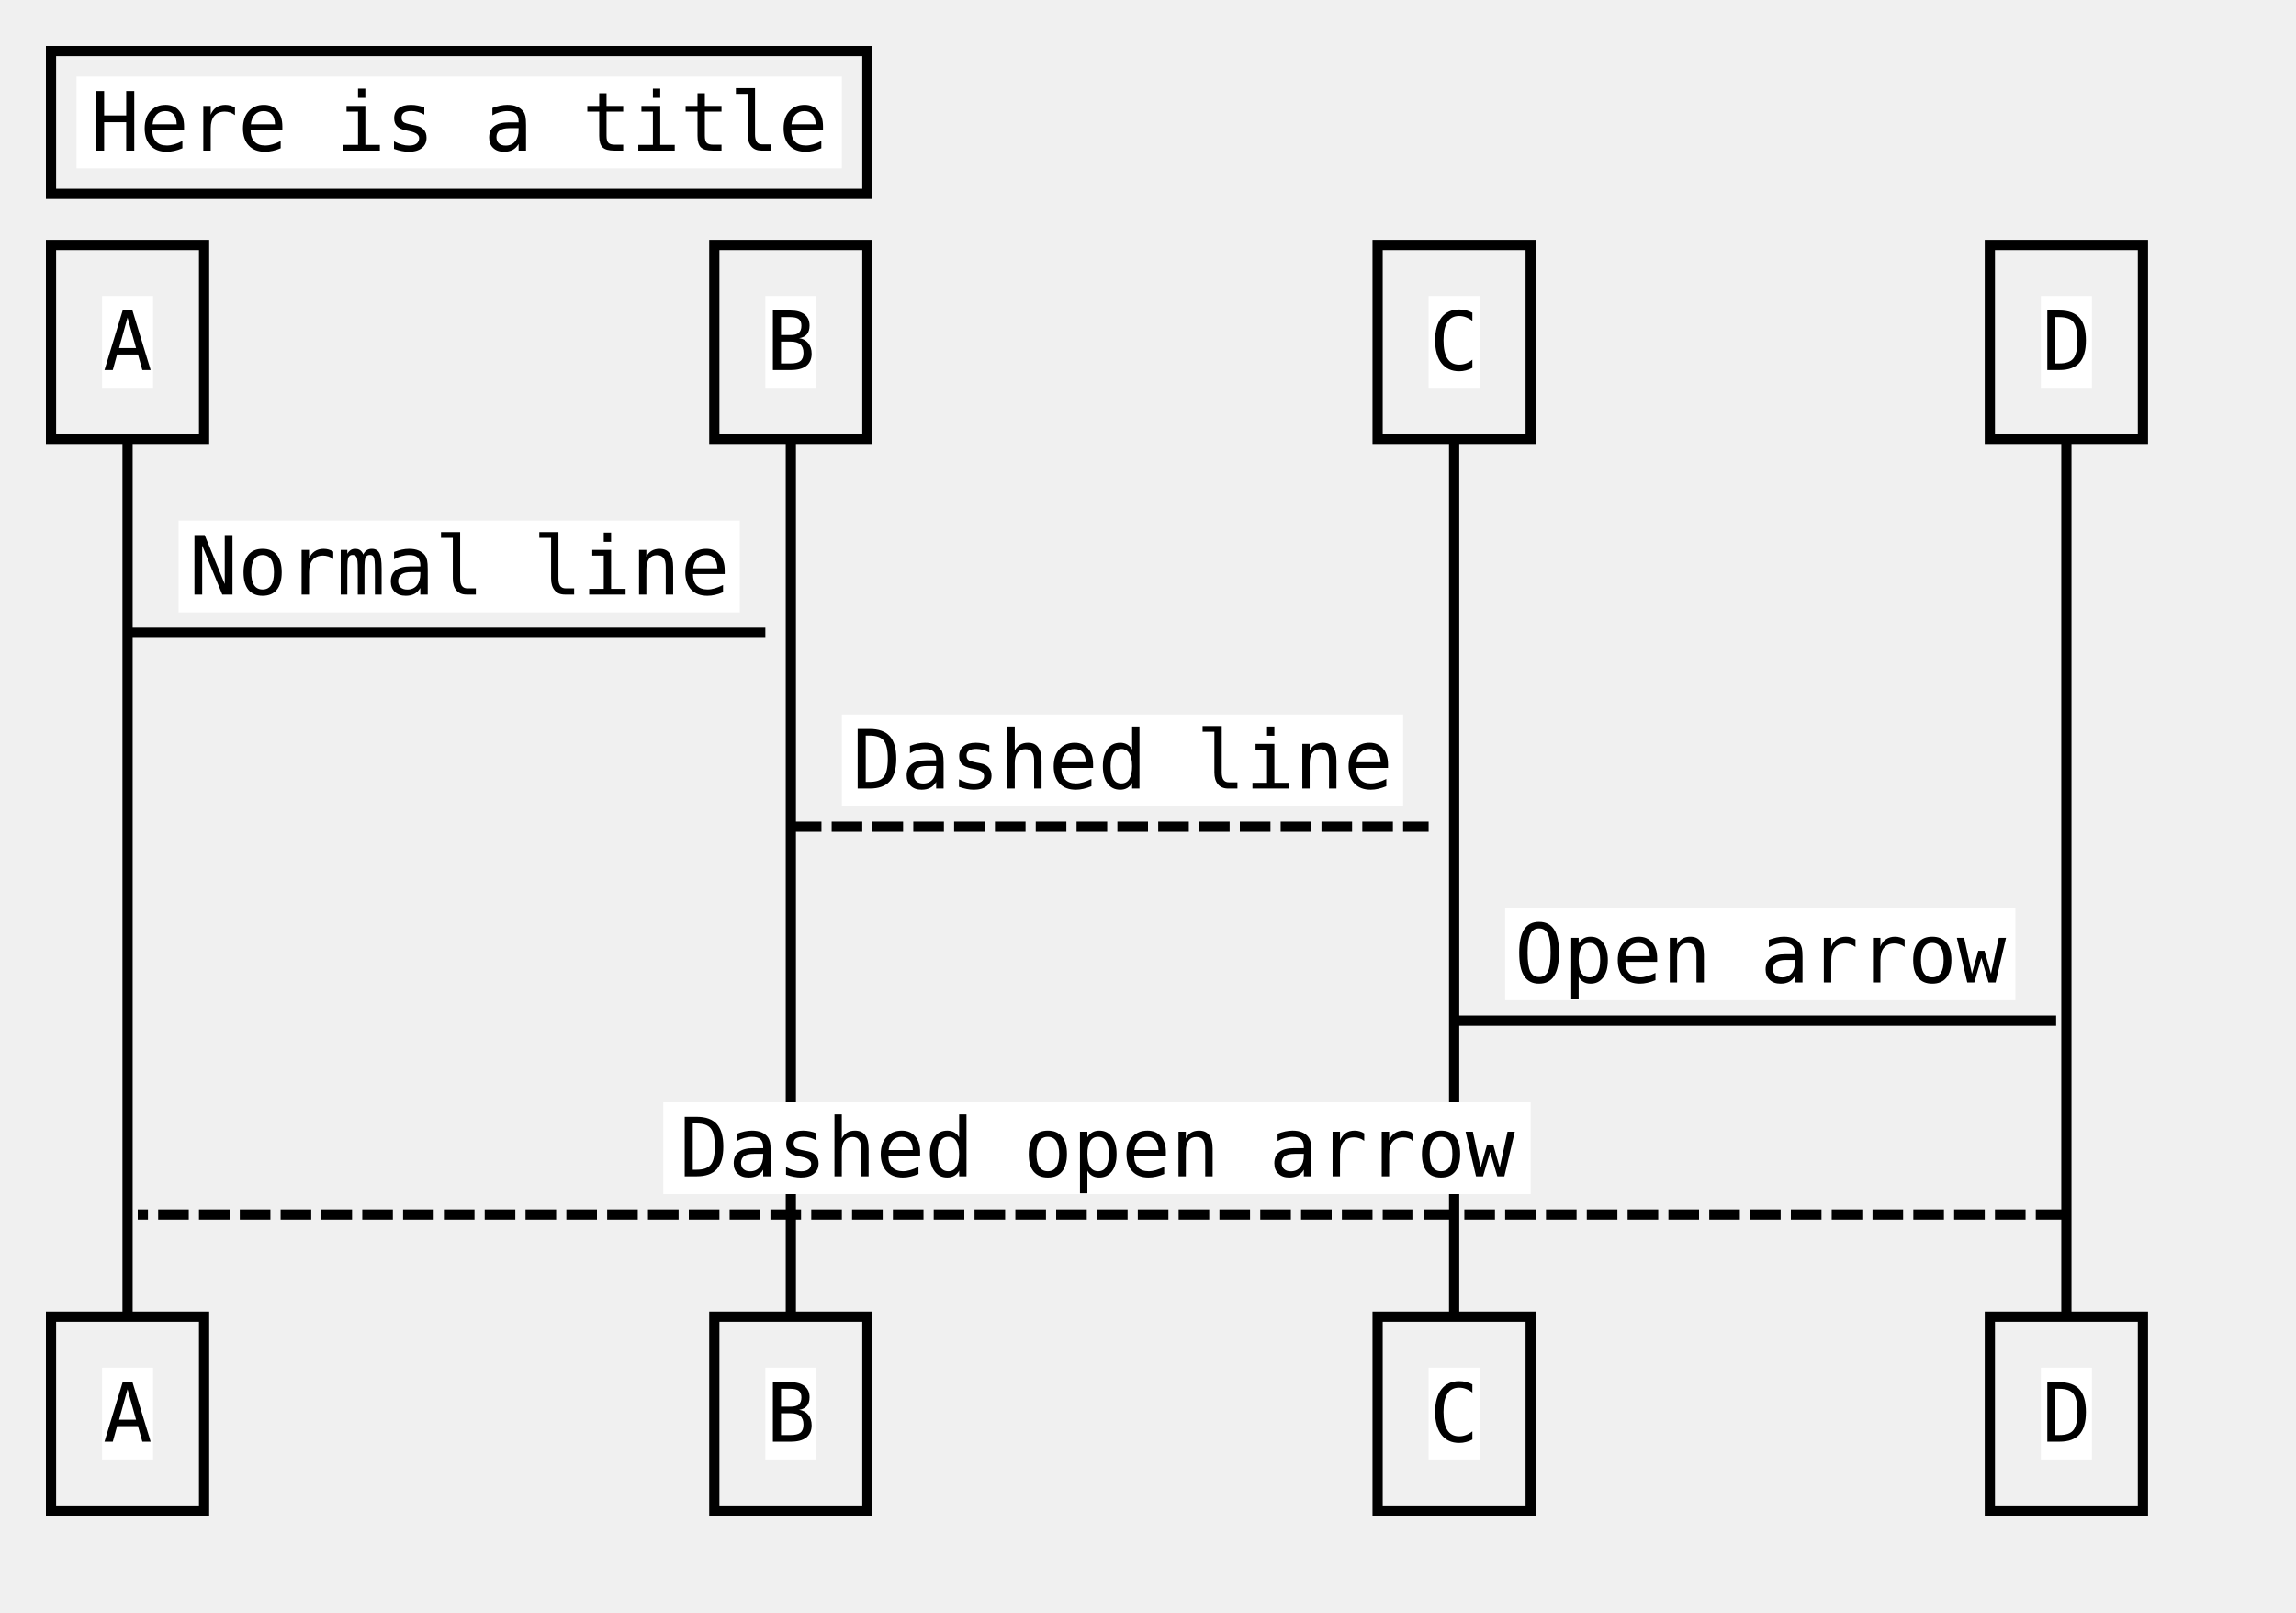
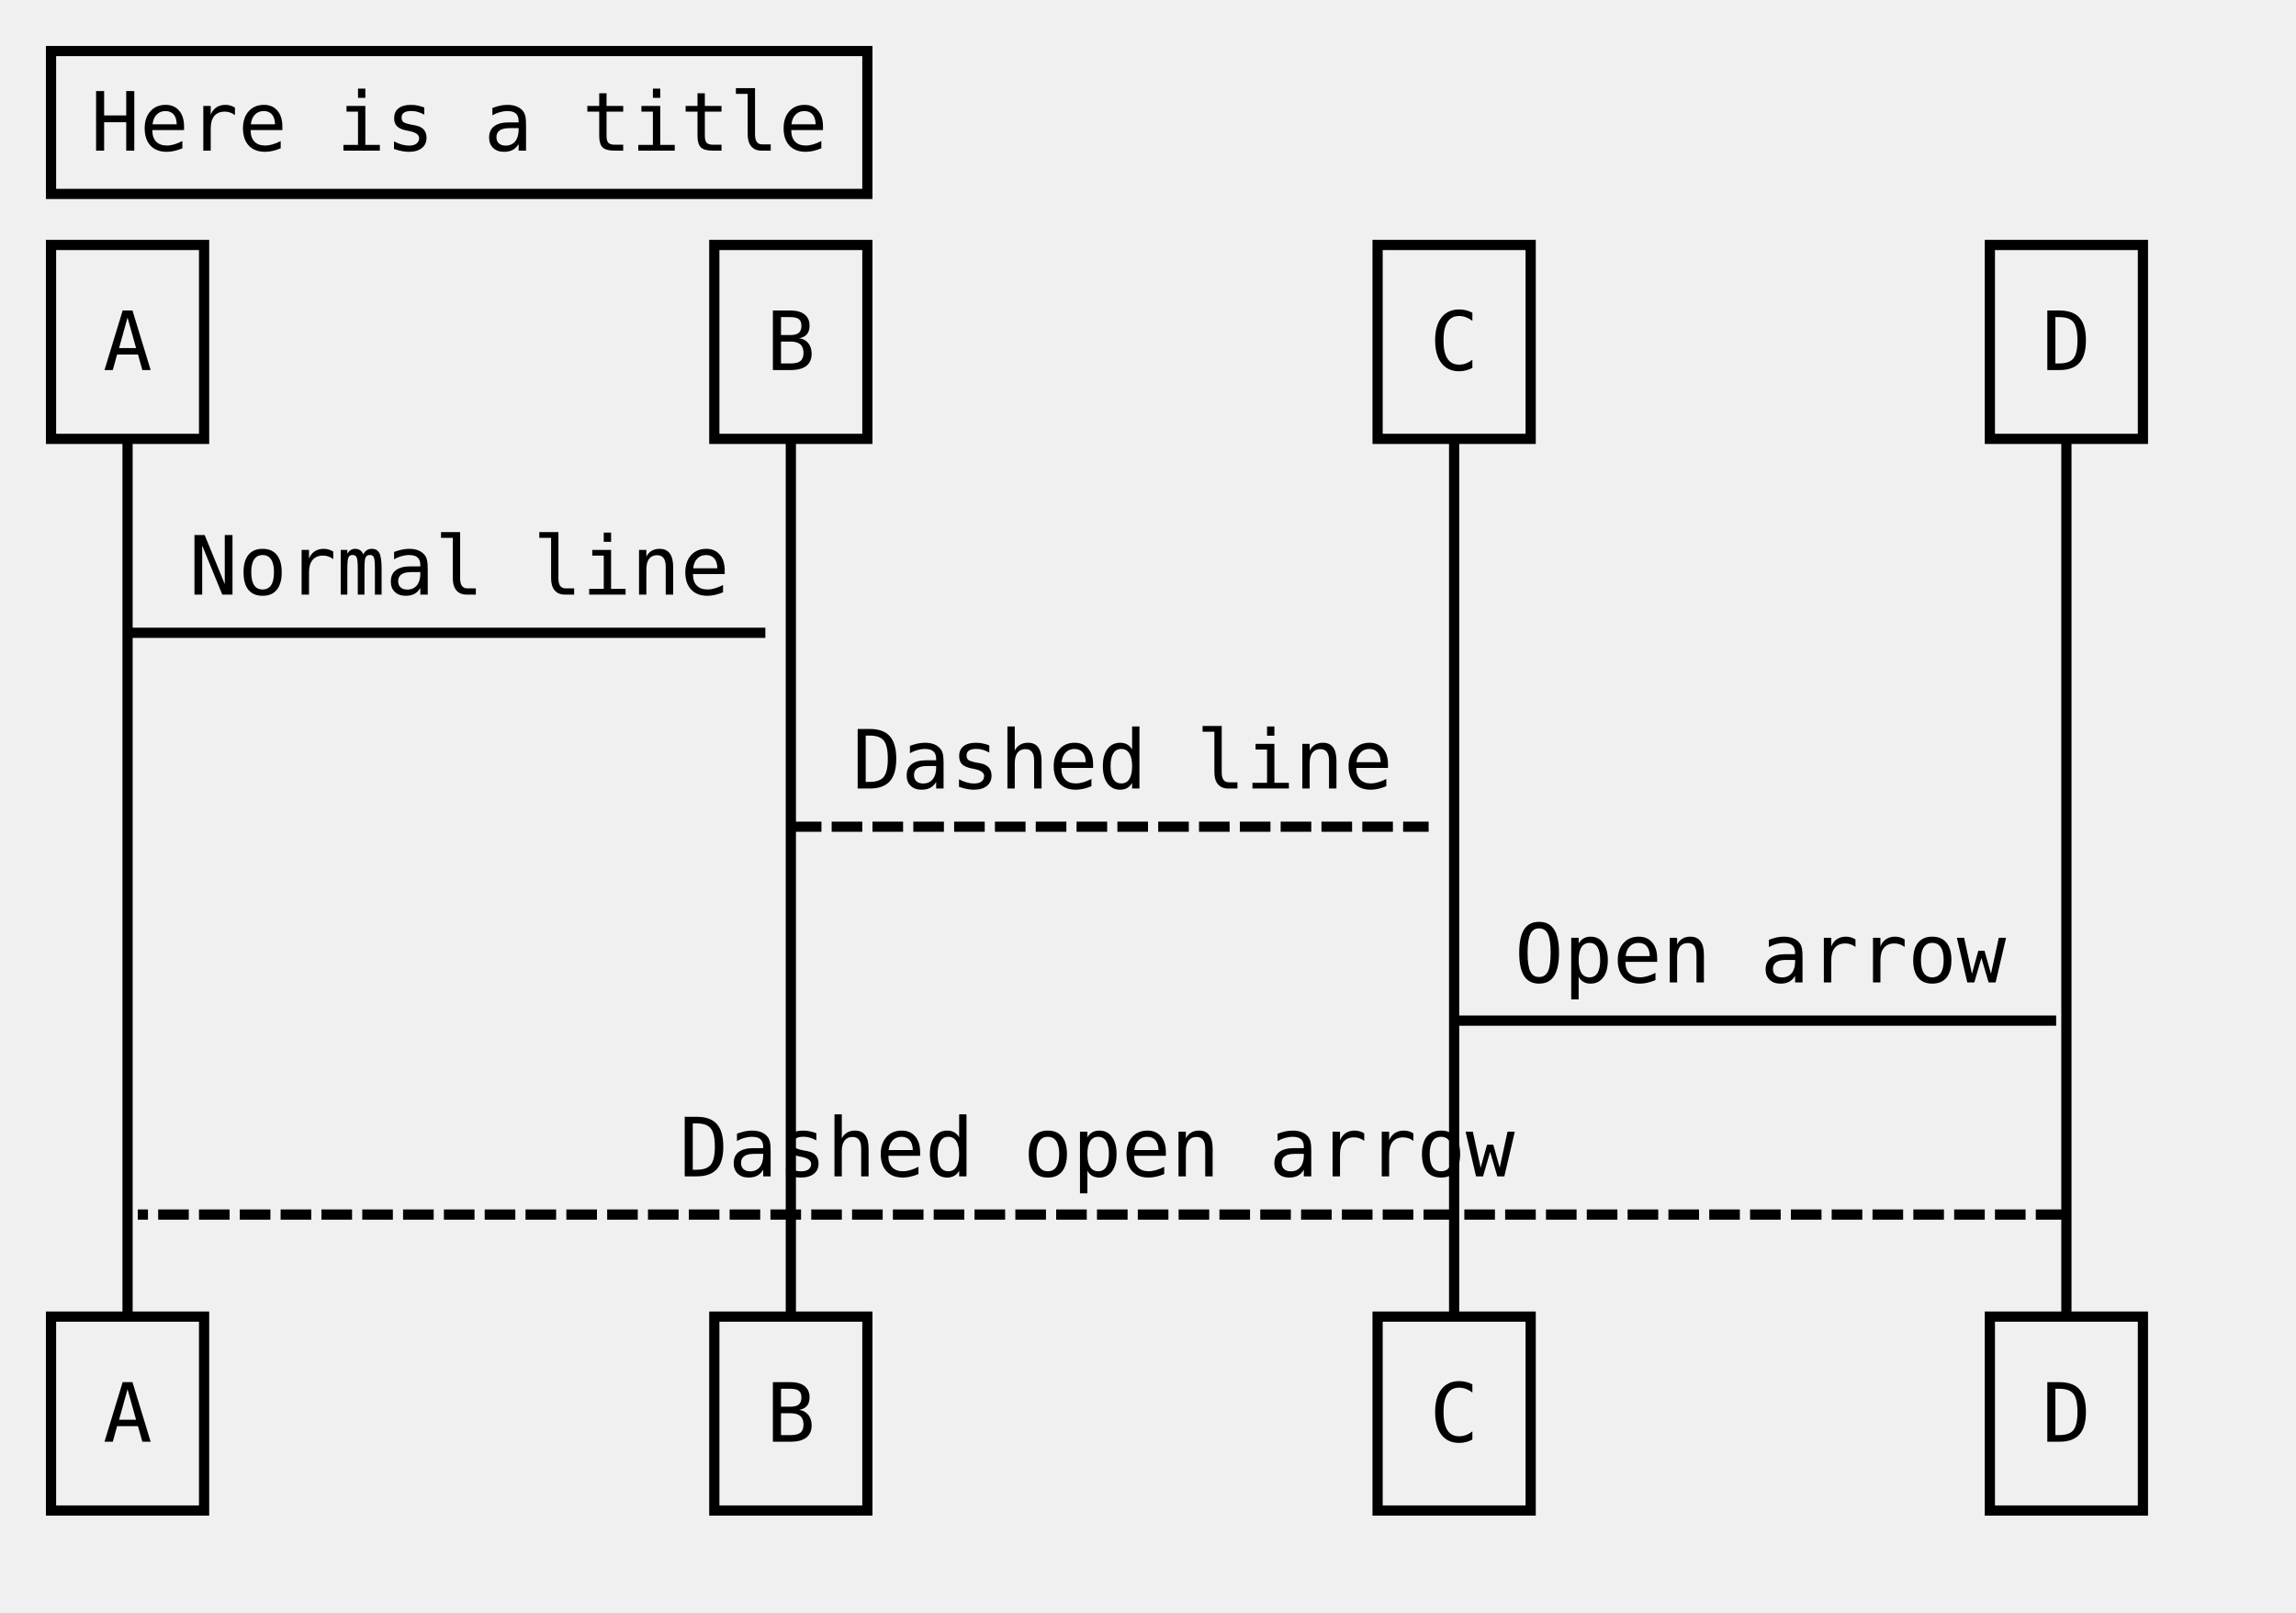
<svg xmlns="http://www.w3.org/2000/svg" width="450" height="316">
  <source>Title: Here is a title
A-&gt;B: Normal line
B--&gt;C: Dashed line
C-&gt;&gt;D: Open arrow
D--&gt;&gt;A: Dashed open arrow</source>
  <defs style="-webkit-tap-highlight-color: rgba(0, 0, 0, 0);" />
  <rect x="10" y="10" width="160" height="28" r="0" rx="0" ry="0" fill="none" stroke="#000000" stroke-width="2" style="-webkit-tap-highlight-color: rgba(0, 0, 0, 0);" />
-   <rect x="15" y="15" width="150" height="18" r="0" rx="0" ry="0" fill="#ffffff" stroke="none" style="-webkit-tap-highlight-color: rgba(0, 0, 0, 0);" />
+   <rect x="15" y="15" width="150" height="18" r="0" rx="0" ry="0" fill="none" stroke="none" style="-webkit-tap-highlight-color: rgba(0, 0, 0, 0);" />
  <text x="90" y="24" text-anchor="middle" font="10px &quot;Arial&quot;" stroke="none" fill="#000000" style="-webkit-tap-highlight-color: rgba(0, 0, 0, 0); text-anchor: middle; font-style: normal; font-variant: normal; font-weight: normal; font-size: 16px; line-height: normal; font-family: 'Andale Mono', monospace;" font-size="16px" font-family="Andale Mono, monospace">
    <tspan style="-webkit-tap-highlight-color: rgba(0, 0, 0, 0);" dy="5.516">Here is a title</tspan>
  </text>
  <rect x="10" y="48" width="30" height="38" r="0" rx="0" ry="0" fill="none" stroke="#000000" stroke-width="2" style="-webkit-tap-highlight-color: rgba(0, 0, 0, 0);" />
-   <rect x="20" y="58" width="10" height="18" r="0" rx="0" ry="0" fill="#ffffff" stroke="none" style="-webkit-tap-highlight-color: rgba(0, 0, 0, 0);" />
+   <rect x="20" y="58" width="10" height="18" r="0" rx="0" ry="0" fill="none" stroke="none" style="-webkit-tap-highlight-color: rgba(0, 0, 0, 0);" />
  <text x="25" y="67" text-anchor="middle" font="10px &quot;Arial&quot;" stroke="none" fill="#000000" style="-webkit-tap-highlight-color: rgba(0, 0, 0, 0); text-anchor: middle; font-style: normal; font-variant: normal; font-weight: normal; font-size: 16px; line-height: normal; font-family: 'Andale Mono', monospace;" font-size="16px" font-family="Andale Mono, monospace">
    <tspan dy="5.516" style="-webkit-tap-highlight-color: rgba(0, 0, 0, 0);">A</tspan>
  </text>
  <rect x="10" y="258" width="30" height="38" r="0" rx="0" ry="0" fill="none" stroke="#000000" stroke-width="2" style="-webkit-tap-highlight-color: rgba(0, 0, 0, 0);" />
-   <rect x="20" y="268" width="10" height="18" r="0" rx="0" ry="0" fill="#ffffff" stroke="none" style="-webkit-tap-highlight-color: rgba(0, 0, 0, 0);" />
+   <rect x="20" y="268" width="10" height="18" r="0" rx="0" ry="0" fill="none" stroke="none" style="-webkit-tap-highlight-color: rgba(0, 0, 0, 0);" />
  <text x="25" y="277" text-anchor="middle" font="10px &quot;Arial&quot;" stroke="none" fill="#000000" style="-webkit-tap-highlight-color: rgba(0, 0, 0, 0); text-anchor: middle; font-style: normal; font-variant: normal; font-weight: normal; font-size: 16px; line-height: normal; font-family: 'Andale Mono', monospace;" font-size="16px" font-family="Andale Mono, monospace">
    <tspan dy="5.516" style="-webkit-tap-highlight-color: rgba(0, 0, 0, 0);">A</tspan>
  </text>
  <path fill="none" stroke="#000000" d="M25,86L25,258" stroke-width="2" style="-webkit-tap-highlight-color: rgba(0, 0, 0, 0);" />
  <rect x="140" y="48" width="30" height="38" r="0" rx="0" ry="0" fill="none" stroke="#000000" stroke-width="2" style="-webkit-tap-highlight-color: rgba(0, 0, 0, 0);" />
-   <rect x="150" y="58" width="10" height="18" r="0" rx="0" ry="0" fill="#ffffff" stroke="none" style="-webkit-tap-highlight-color: rgba(0, 0, 0, 0);" />
+   <rect x="150" y="58" width="10" height="18" r="0" rx="0" ry="0" fill="none" stroke="none" style="-webkit-tap-highlight-color: rgba(0, 0, 0, 0);" />
  <text x="155" y="67" text-anchor="middle" font="10px &quot;Arial&quot;" stroke="none" fill="#000000" style="-webkit-tap-highlight-color: rgba(0, 0, 0, 0); text-anchor: middle; font-style: normal; font-variant: normal; font-weight: normal; font-size: 16px; line-height: normal; font-family: 'Andale Mono', monospace;" font-size="16px" font-family="Andale Mono, monospace">
    <tspan dy="5.516" style="-webkit-tap-highlight-color: rgba(0, 0, 0, 0);">B</tspan>
  </text>
  <rect x="140" y="258" width="30" height="38" r="0" rx="0" ry="0" fill="none" stroke="#000000" stroke-width="2" style="-webkit-tap-highlight-color: rgba(0, 0, 0, 0);" />
-   <rect x="150" y="268" width="10" height="18" r="0" rx="0" ry="0" fill="#ffffff" stroke="none" style="-webkit-tap-highlight-color: rgba(0, 0, 0, 0);" />
+   <rect x="150" y="268" width="10" height="18" r="0" rx="0" ry="0" fill="none" stroke="none" style="-webkit-tap-highlight-color: rgba(0, 0, 0, 0);" />
  <text x="155" y="277" text-anchor="middle" font="10px &quot;Arial&quot;" stroke="none" fill="#000000" style="-webkit-tap-highlight-color: rgba(0, 0, 0, 0); text-anchor: middle; font-style: normal; font-variant: normal; font-weight: normal; font-size: 16px; line-height: normal; font-family: 'Andale Mono', monospace;" font-size="16px" font-family="Andale Mono, monospace">
    <tspan dy="5.516" style="-webkit-tap-highlight-color: rgba(0, 0, 0, 0);">B</tspan>
  </text>
  <path fill="none" stroke="#000000" d="M155,86L155,258" stroke-width="2" style="-webkit-tap-highlight-color: rgba(0, 0, 0, 0);" />
  <rect x="270" y="48" width="30" height="38" r="0" rx="0" ry="0" fill="none" stroke="#000000" stroke-width="2" style="-webkit-tap-highlight-color: rgba(0, 0, 0, 0);" />
-   <rect x="280" y="58" width="10" height="18" r="0" rx="0" ry="0" fill="#ffffff" stroke="none" style="-webkit-tap-highlight-color: rgba(0, 0, 0, 0);" />
+   <rect x="280" y="58" width="10" height="18" r="0" rx="0" ry="0" fill="none" stroke="none" style="-webkit-tap-highlight-color: rgba(0, 0, 0, 0);" />
  <text x="285" y="67" text-anchor="middle" font="10px &quot;Arial&quot;" stroke="none" fill="#000000" style="-webkit-tap-highlight-color: rgba(0, 0, 0, 0); text-anchor: middle; font-style: normal; font-variant: normal; font-weight: normal; font-size: 16px; line-height: normal; font-family: 'Andale Mono', monospace;" font-size="16px" font-family="Andale Mono, monospace">
    <tspan dy="5.516" style="-webkit-tap-highlight-color: rgba(0, 0, 0, 0);">C</tspan>
  </text>
  <rect x="270" y="258" width="30" height="38" r="0" rx="0" ry="0" fill="none" stroke="#000000" stroke-width="2" style="-webkit-tap-highlight-color: rgba(0, 0, 0, 0);" />
-   <rect x="280" y="268" width="10" height="18" r="0" rx="0" ry="0" fill="#ffffff" stroke="none" style="-webkit-tap-highlight-color: rgba(0, 0, 0, 0);" />
+   <rect x="280" y="268" width="10" height="18" r="0" rx="0" ry="0" fill="none" stroke="none" style="-webkit-tap-highlight-color: rgba(0, 0, 0, 0);" />
  <text x="285" y="277" text-anchor="middle" font="10px &quot;Arial&quot;" stroke="none" fill="#000000" style="-webkit-tap-highlight-color: rgba(0, 0, 0, 0); text-anchor: middle; font-style: normal; font-variant: normal; font-weight: normal; font-size: 16px; line-height: normal; font-family: 'Andale Mono', monospace;" font-size="16px" font-family="Andale Mono, monospace">
    <tspan dy="5.516" style="-webkit-tap-highlight-color: rgba(0, 0, 0, 0);">C</tspan>
  </text>
  <path fill="none" stroke="#000000" d="M285,86L285,258" stroke-width="2" style="-webkit-tap-highlight-color: rgba(0, 0, 0, 0);" />
  <rect x="390" y="48" width="30" height="38" r="0" rx="0" ry="0" fill="none" stroke="#000000" stroke-width="2" style="-webkit-tap-highlight-color: rgba(0, 0, 0, 0);" />
-   <rect x="400" y="58" width="10" height="18" r="0" rx="0" ry="0" fill="#ffffff" stroke="none" style="-webkit-tap-highlight-color: rgba(0, 0, 0, 0);" />
+   <rect x="400" y="58" width="10" height="18" r="0" rx="0" ry="0" fill="none" stroke="none" style="-webkit-tap-highlight-color: rgba(0, 0, 0, 0);" />
  <text x="405" y="67" text-anchor="middle" font="10px &quot;Arial&quot;" stroke="none" fill="#000000" style="-webkit-tap-highlight-color: rgba(0, 0, 0, 0); text-anchor: middle; font-style: normal; font-variant: normal; font-weight: normal; font-size: 16px; line-height: normal; font-family: 'Andale Mono', monospace;" font-size="16px" font-family="Andale Mono, monospace">
    <tspan dy="5.516" style="-webkit-tap-highlight-color: rgba(0, 0, 0, 0);">D</tspan>
  </text>
  <rect x="390" y="258" width="30" height="38" r="0" rx="0" ry="0" fill="none" stroke="#000000" stroke-width="2" style="-webkit-tap-highlight-color: rgba(0, 0, 0, 0);" />
-   <rect x="400" y="268" width="10" height="18" r="0" rx="0" ry="0" fill="#ffffff" stroke="none" style="-webkit-tap-highlight-color: rgba(0, 0, 0, 0);" />
+   <rect x="400" y="268" width="10" height="18" r="0" rx="0" ry="0" fill="none" stroke="none" style="-webkit-tap-highlight-color: rgba(0, 0, 0, 0);" />
  <text x="405" y="277" text-anchor="middle" font="10px &quot;Arial&quot;" stroke="none" fill="#000000" style="-webkit-tap-highlight-color: rgba(0, 0, 0, 0); text-anchor: middle; font-style: normal; font-variant: normal; font-weight: normal; font-size: 16px; line-height: normal; font-family: 'Andale Mono', monospace;" font-size="16px" font-family="Andale Mono, monospace">
    <tspan dy="5.516" style="-webkit-tap-highlight-color: rgba(0, 0, 0, 0);">D</tspan>
  </text>
  <path fill="none" stroke="#000000" d="M405,86L405,258" stroke-width="2" style="-webkit-tap-highlight-color: rgba(0, 0, 0, 0);" />
-   <rect x="35" y="102" width="110" height="18" r="0" rx="0" ry="0" fill="#ffffff" stroke="none" style="-webkit-tap-highlight-color: rgba(0, 0, 0, 0);" />
+   <rect x="35" y="102" width="110" height="18" r="0" rx="0" ry="0" fill="none" stroke="none" style="-webkit-tap-highlight-color: rgba(0, 0, 0, 0);" />
  <text x="90" y="111" text-anchor="middle" font="10px &quot;Arial&quot;" stroke="none" fill="#000000" style="-webkit-tap-highlight-color: rgba(0, 0, 0, 0); text-anchor: middle; font-style: normal; font-variant: normal; font-weight: normal; font-size: 16px; line-height: normal; font-family: 'Andale Mono', monospace;" font-size="16px" font-family="Andale Mono, monospace">
    <tspan dy="5.516" style="-webkit-tap-highlight-color: rgba(0, 0, 0, 0);">Normal line</tspan>
  </text>
  <path fill="none" stroke="#000000" d="M25,124C25,124,126.148,124,150.003,124" stroke-width="2" marker-end="url(#raphael-marker-endblock55)" stroke-dasharray="0" style="-webkit-tap-highlight-color: rgba(0, 0, 0, 0);" />
-   <rect x="165" y="140" width="110" height="18" r="0" rx="0" ry="0" fill="#ffffff" stroke="none" style="-webkit-tap-highlight-color: rgba(0, 0, 0, 0);" />
+   <rect x="165" y="140" width="110" height="18" r="0" rx="0" ry="0" fill="none" stroke="none" style="-webkit-tap-highlight-color: rgba(0, 0, 0, 0);" />
  <text x="220" y="149" text-anchor="middle" font="10px &quot;Arial&quot;" stroke="none" fill="#000000" style="-webkit-tap-highlight-color: rgba(0, 0, 0, 0); text-anchor: middle; font-style: normal; font-variant: normal; font-weight: normal; font-size: 16px; line-height: normal; font-family: 'Andale Mono', monospace;" font-size="16px" font-family="Andale Mono, monospace">
    <tspan dy="5.516" style="-webkit-tap-highlight-color: rgba(0, 0, 0, 0);">Dashed line</tspan>
  </text>
  <path fill="none" stroke="#000000" d="M155,162C155,162,256.148,162,280.003,162" stroke-width="2" marker-end="url(#raphael-marker-endblock55)" stroke-dasharray="6,2" style="-webkit-tap-highlight-color: rgba(0, 0, 0, 0);" />
-   <rect x="295" y="178" width="100" height="18" r="0" rx="0" ry="0" fill="#ffffff" stroke="none" style="-webkit-tap-highlight-color: rgba(0, 0, 0, 0);" />
+   <rect x="295" y="178" width="100" height="18" r="0" rx="0" ry="0" fill="none" stroke="none" style="-webkit-tap-highlight-color: rgba(0, 0, 0, 0);" />
  <text x="345" y="187" text-anchor="middle" font="10px &quot;Arial&quot;" stroke="none" fill="#000000" style="-webkit-tap-highlight-color: rgba(0, 0, 0, 0); text-anchor: middle; font-style: normal; font-variant: normal; font-weight: normal; font-size: 16px; line-height: normal; font-family: 'Andale Mono', monospace;" font-size="16px" font-family="Andale Mono, monospace">
    <tspan dy="5.516" style="-webkit-tap-highlight-color: rgba(0, 0, 0, 0);">Open arrow</tspan>
  </text>
  <path fill="none" stroke="#000000" d="M285,200C285,200,387.307,200,402.992,200" stroke-width="2" marker-end="url(#raphael-marker-endopen77)" stroke-dasharray="0" style="-webkit-tap-highlight-color: rgba(0, 0, 0, 0);" />
-   <rect x="130" y="216" width="170" height="18" r="0" rx="0" ry="0" fill="#ffffff" stroke="none" style="-webkit-tap-highlight-color: rgba(0, 0, 0, 0);" />
+   <rect x="130" y="216" width="170" height="18" r="0" rx="0" ry="0" fill="none" stroke="none" style="-webkit-tap-highlight-color: rgba(0, 0, 0, 0);" />
  <text x="215" y="225" text-anchor="middle" font="10px &quot;Arial&quot;" stroke="none" fill="#000000" style="-webkit-tap-highlight-color: rgba(0, 0, 0, 0); text-anchor: middle; font-style: normal; font-variant: normal; font-weight: normal; font-size: 16px; line-height: normal; font-family: 'Andale Mono', monospace;" font-size="16px" font-family="Andale Mono, monospace">
    <tspan dy="5.516" style="-webkit-tap-highlight-color: rgba(0, 0, 0, 0);">Dashed open arrow</tspan>
  </text>
  <path fill="none" stroke="#000000" d="M405,238C405,238,56.599,238,26.999,238" stroke-width="2" marker-end="url(#raphael-marker-endopen77)" stroke-dasharray="6,2" style="-webkit-tap-highlight-color: rgba(0, 0, 0, 0);" />
</svg>
